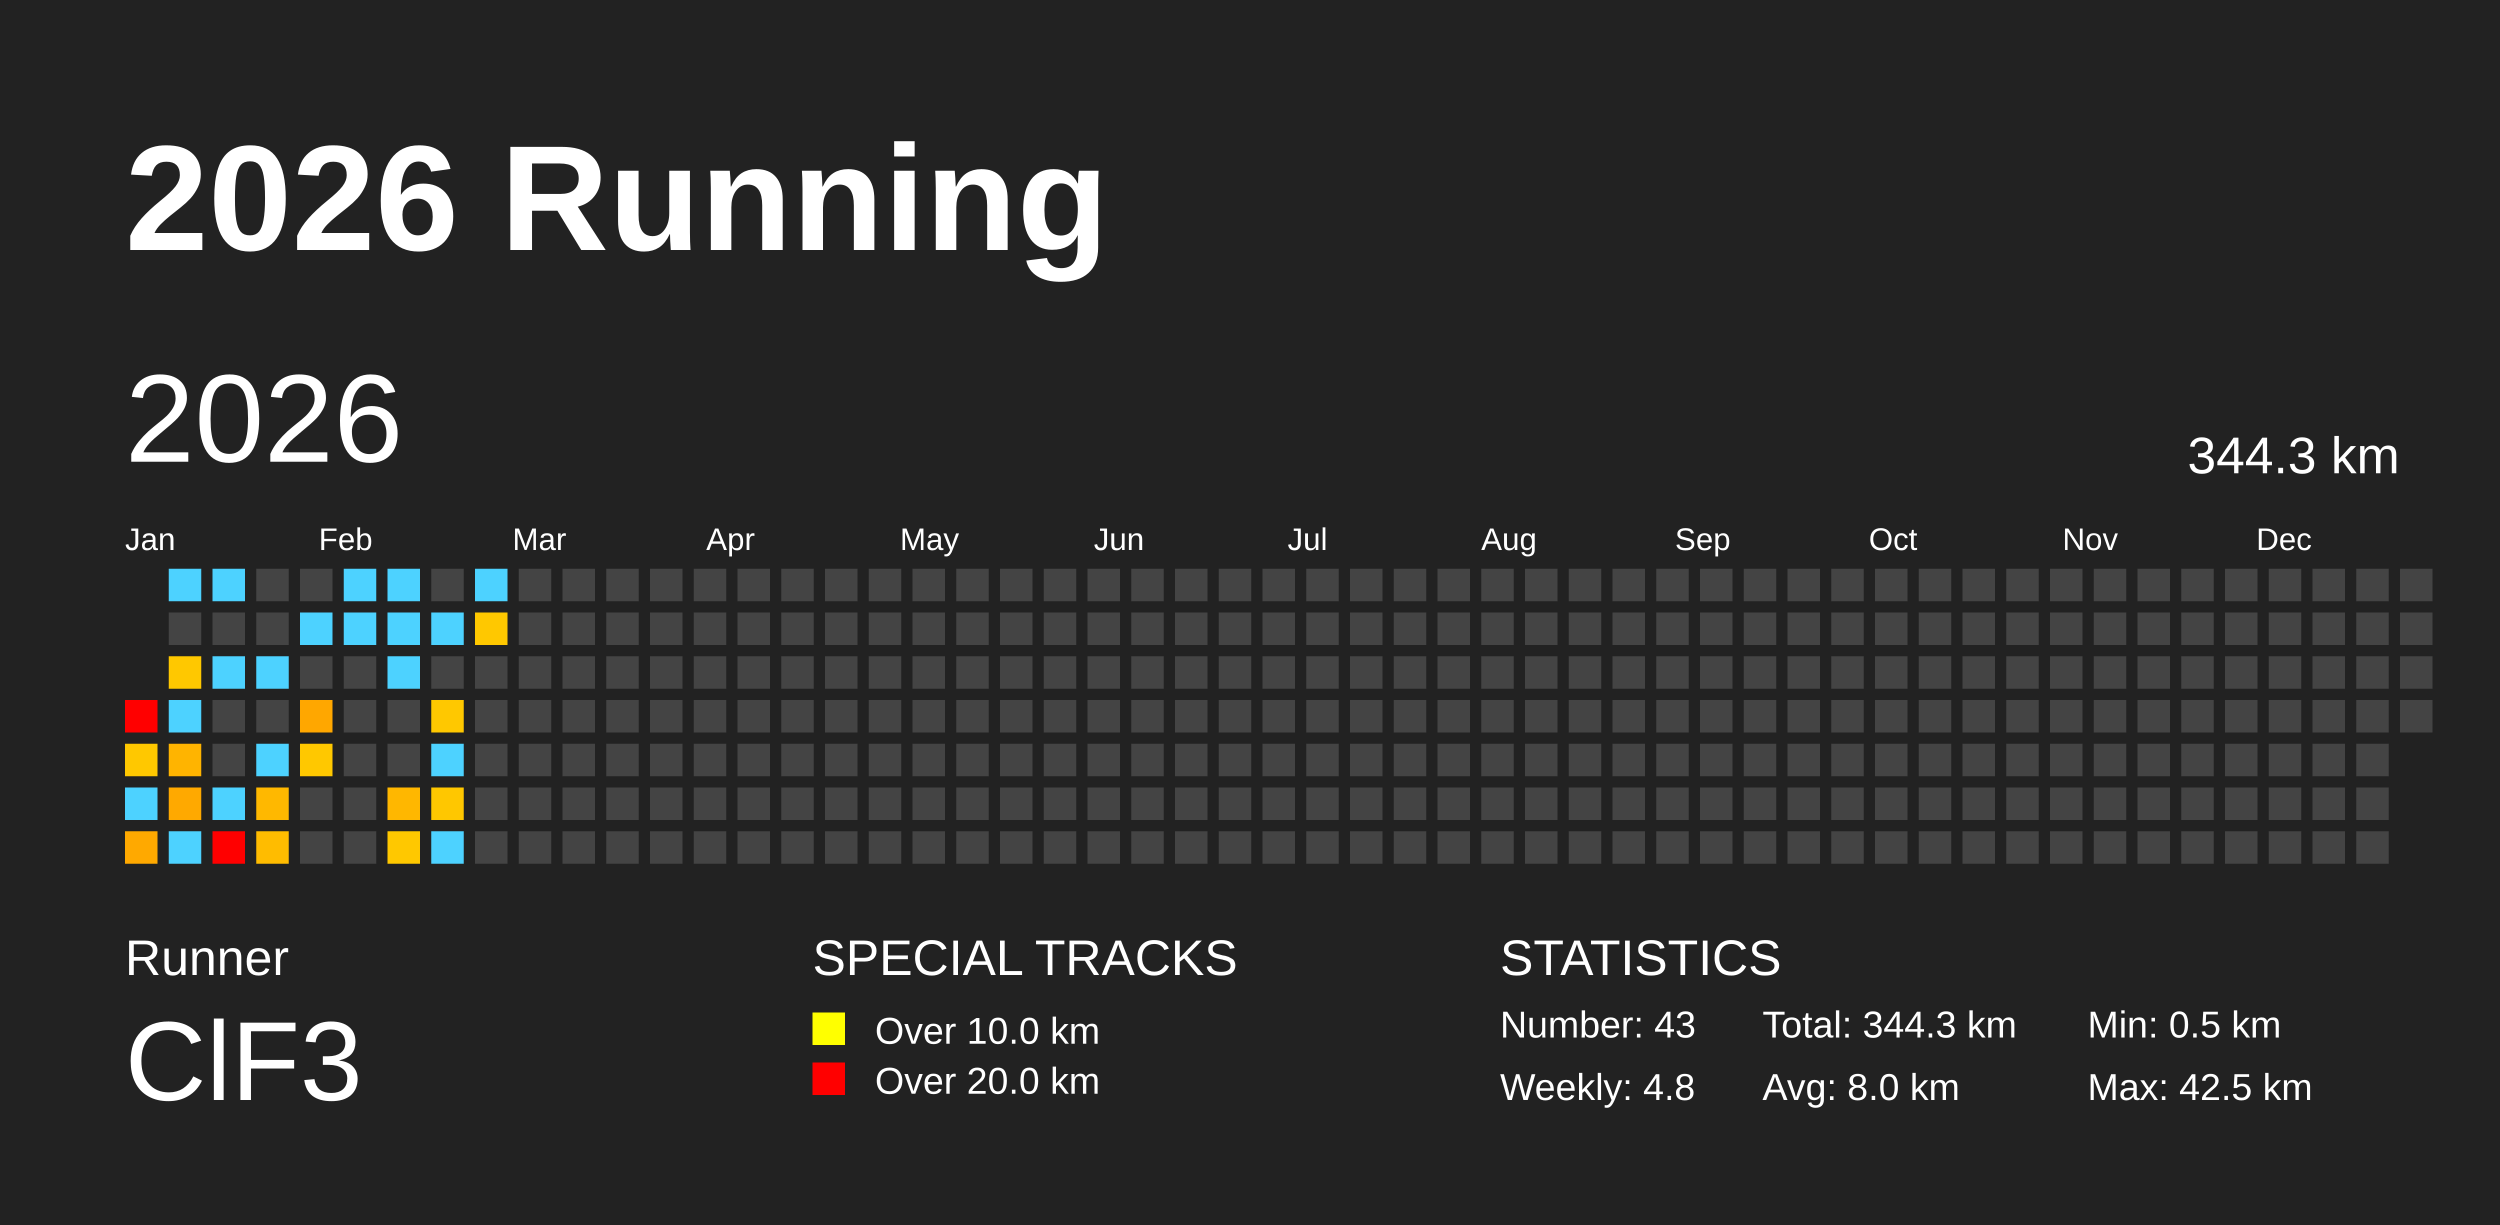
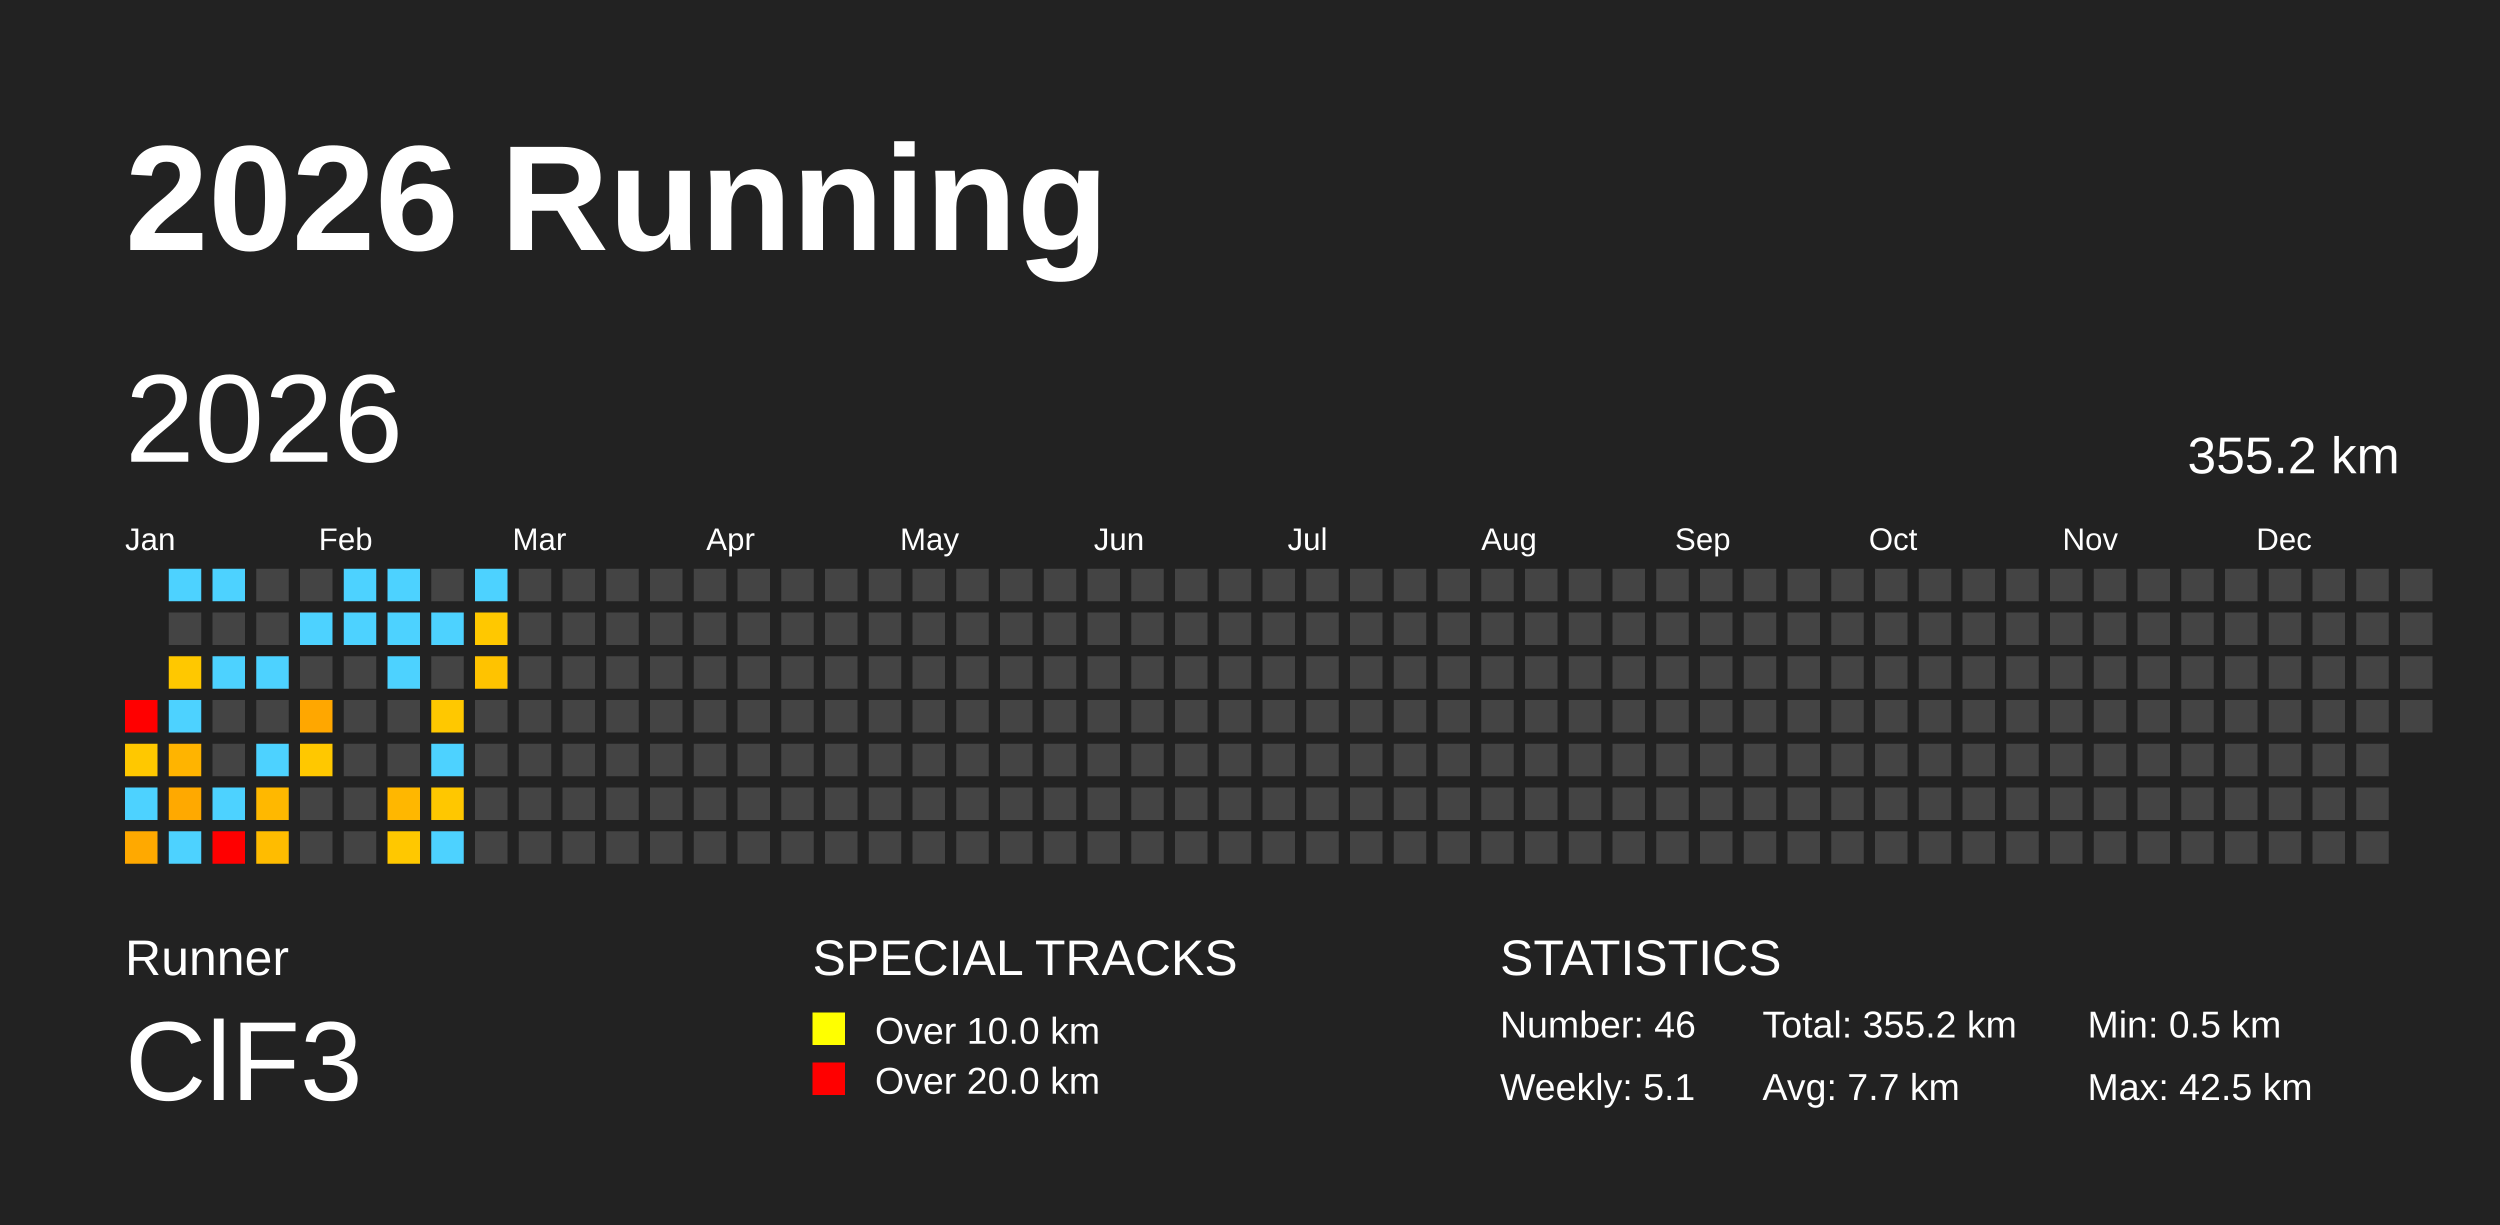
<svg xmlns="http://www.w3.org/2000/svg" baseProfile="full" height="98mm" version="1.1" viewBox="0,0,200,98" width="200mm">
  <defs />
  <rect fill="#222222" height="98" width="200" x="0" y="0" />
  <text fill="#FFFFFF" style="font-size:12px; font-family:Arial; font-weight:bold;" x="10" y="20">2026 Running</text>
  <text fill="#FFFFFF" style="font-size:4px; font-family:Arial" x="10" y="78">Runner</text>
  <text fill="#FFFFFF" style="font-size:9px; font-family:Arial" x="10" y="88">ClF3</text>
  <text fill="#FFFFFF" style="font-size:4px; font-family:Arial" x="65" y="78">SPECIAL TRACKS</text>
  <rect fill="yellow" height="2.6" width="2.6" x="65" y="81" />
  <text fill="#FFFFFF" style="font-size:3px; font-family:Arial" x="70" y="83.5">Over 10.0 km</text>
  <rect fill="red" height="2.6" width="2.6" x="65" y="85" />
  <text fill="#FFFFFF" style="font-size:3px; font-family:Arial" x="70" y="87.5">Over 20.0 km</text>
  <text fill="#FFFFFF" style="font-size:4px; font-family:Arial" x="120" y="78">STATISTICS</text>
-   <text fill="#FFFFFF" style="font-size:3px; font-family:Arial" x="120" y="83">Number: 43</text>
-   <text fill="#FFFFFF" style="font-size:3px; font-family:Arial" x="120" y="88">Weekly: 4.8</text>
-   <text fill="#FFFFFF" style="font-size:3px; font-family:Arial" x="141" y="83">Total: 344.3 km</text>
-   <text fill="#FFFFFF" style="font-size:3px; font-family:Arial" x="141" y="88">Avg: 8.0 km</text>
+   <text fill="#FFFFFF" style="font-size:3px; font-family:Arial" x="120" y="83">Number: 46</text>
+   <text fill="#FFFFFF" style="font-size:3px; font-family:Arial" x="120" y="88">Weekly: 5.1</text>
+   <text fill="#FFFFFF" style="font-size:3px; font-family:Arial" x="141" y="83">Total: 355.2 km</text>
+   <text fill="#FFFFFF" style="font-size:3px; font-family:Arial" x="141" y="88">Avg: 7.7 km</text>
  <text fill="#FFFFFF" style="font-size:3px; font-family:Arial" x="167" y="83">Min: 0.5 km</text>
  <text fill="#FFFFFF" style="font-size:3px; font-family:Arial" x="167" y="88">Max: 42.5 km</text>
  <text dominant-baseline="hanging" fill="#FFFFFF" style="font-size:10.0px; font-family:Arial;" x="10" y="30">2026</text>
-   <text dominant-baseline="hanging" fill="#FFFFFF" style="font-size:4.125px; font-family:Arial;" x="175" y="35">344.3 km</text>
+   <text dominant-baseline="hanging" fill="#FFFFFF" style="font-size:4.125px; font-family:Arial;" x="175" y="35">355.2 km</text>
  <text fill="#FFFFFF" style="font-size:2.5px; font-family:Arial" x="10.0" y="44">Jan</text>
  <text fill="#FFFFFF" style="font-size:2.5px; font-family:Arial" x="25.5" y="44">Feb</text>
  <text fill="#FFFFFF" style="font-size:2.5px; font-family:Arial" x="41.0" y="44">Mar</text>
  <text fill="#FFFFFF" style="font-size:2.5px; font-family:Arial" x="56.5" y="44">Apr</text>
  <text fill="#FFFFFF" style="font-size:2.5px; font-family:Arial" x="72.0" y="44">May</text>
  <text fill="#FFFFFF" style="font-size:2.5px; font-family:Arial" x="87.5" y="44">Jun</text>
  <text fill="#FFFFFF" style="font-size:2.5px; font-family:Arial" x="103.0" y="44">Jul</text>
  <text fill="#FFFFFF" style="font-size:2.5px; font-family:Arial" x="118.5" y="44">Aug</text>
  <text fill="#FFFFFF" style="font-size:2.5px; font-family:Arial" x="134.0" y="44">Sep</text>
  <text fill="#FFFFFF" style="font-size:2.5px; font-family:Arial" x="149.5" y="44">Oct</text>
  <text fill="#FFFFFF" style="font-size:2.5px; font-family:Arial" x="165.0" y="44">Nov</text>
  <text fill="#FFFFFF" style="font-size:2.5px; font-family:Arial" x="180.5" y="44">Dec</text>
  <rect fill="red" height="2.6" width="2.6" x="10.0" y="56.0" />
  <rect fill="#ffc800" height="2.6" width="2.6" x="10.0" y="59.5" />
  <rect fill="#4dd2ff" height="2.6" width="2.6" x="10.0" y="63.0" />
  <rect fill="#ffa900" height="2.6" width="2.6" x="10.0" y="66.5" />
  <rect fill="#4dd2ff" height="2.6" width="2.6" x="13.5" y="45.5" />
  <rect fill="#444444" height="2.6" width="2.6" x="13.5" y="49.0" />
  <rect fill="#ffc800" height="2.6" width="2.6" x="13.5" y="52.5" />
  <rect fill="#4dd2ff" height="2.6" width="2.6" x="13.5" y="56.0" />
  <rect fill="#ffb400" height="2.6" width="2.6" x="13.5" y="59.5" />
  <rect fill="#ffa900" height="2.6" width="2.6" x="13.5" y="63.0" />
  <rect fill="#4dd2ff" height="2.6" width="2.6" x="13.5" y="66.5" />
  <rect fill="#4dd2ff" height="2.6" width="2.6" x="17.0" y="45.5" />
  <rect fill="#444444" height="2.6" width="2.6" x="17.0" y="49.0" />
  <rect fill="#4dd2ff" height="2.6" width="2.6" x="17.0" y="52.5" />
  <rect fill="#444444" height="2.6" width="2.6" x="17.0" y="56.0" />
  <rect fill="#444444" height="2.6" width="2.6" x="17.0" y="59.5" />
  <rect fill="#4dd2ff" height="2.6" width="2.6" x="17.0" y="63.0" />
  <rect fill="red" height="2.6" width="2.6" x="17.0" y="66.5" />
  <rect fill="#444444" height="2.6" width="2.6" x="20.5" y="45.5" />
  <rect fill="#444444" height="2.6" width="2.6" x="20.5" y="49.0" />
  <rect fill="#4dd2ff" height="2.6" width="2.6" x="20.5" y="52.5" />
  <rect fill="#444444" height="2.6" width="2.6" x="20.5" y="56.0" />
  <rect fill="#4dd2ff" height="2.6" width="2.6" x="20.5" y="59.5" />
  <rect fill="#ffb800" height="2.6" width="2.6" x="20.5" y="63.0" />
  <rect fill="#ffbc00" height="2.6" width="2.6" x="20.5" y="66.5" />
  <rect fill="#444444" height="2.6" width="2.6" x="24.0" y="45.5" />
  <rect fill="#4dd2ff" height="2.6" width="2.6" x="24.0" y="49.0" />
  <rect fill="#444444" height="2.6" width="2.6" x="24.0" y="52.5" />
  <rect fill="#ffa700" height="2.6" width="2.6" x="24.0" y="56.0" />
  <rect fill="#ffc800" height="2.6" width="2.6" x="24.0" y="59.5" />
  <rect fill="#444444" height="2.6" width="2.6" x="24.0" y="63.0" />
  <rect fill="#444444" height="2.6" width="2.6" x="24.0" y="66.5" />
  <rect fill="#4dd2ff" height="2.6" width="2.6" x="27.5" y="45.5" />
  <rect fill="#4dd2ff" height="2.6" width="2.6" x="27.5" y="49.0" />
  <rect fill="#444444" height="2.6" width="2.6" x="27.5" y="52.5" />
  <rect fill="#444444" height="2.6" width="2.6" x="27.5" y="56.0" />
  <rect fill="#444444" height="2.6" width="2.6" x="27.5" y="59.5" />
  <rect fill="#444444" height="2.6" width="2.6" x="27.5" y="63.0" />
  <rect fill="#444444" height="2.6" width="2.6" x="27.5" y="66.5" />
  <rect fill="#4dd2ff" height="2.6" width="2.6" x="31.0" y="45.5" />
  <rect fill="#4dd2ff" height="2.6" width="2.6" x="31.0" y="49.0" />
  <rect fill="#4dd2ff" height="2.6" width="2.6" x="31.0" y="52.5" />
  <rect fill="#444444" height="2.6" width="2.6" x="31.0" y="56.0" />
  <rect fill="#444444" height="2.6" width="2.6" x="31.0" y="59.5" />
  <rect fill="#ffb700" height="2.6" width="2.6" x="31.0" y="63.0" />
  <rect fill="#ffc800" height="2.6" width="2.6" x="31.0" y="66.5" />
  <rect fill="#444444" height="2.6" width="2.6" x="34.5" y="45.5" />
  <rect fill="#4dd2ff" height="2.6" width="2.6" x="34.5" y="49.0" />
  <rect fill="#444444" height="2.6" width="2.6" x="34.5" y="52.5" />
  <rect fill="#ffc800" height="2.6" width="2.6" x="34.5" y="56.0" />
  <rect fill="#4dd2ff" height="2.6" width="2.6" x="34.5" y="59.5" />
  <rect fill="#ffc700" height="2.6" width="2.6" x="34.5" y="63.0" />
  <rect fill="#4dd2ff" height="2.6" width="2.6" x="34.5" y="66.5" />
  <rect fill="#4dd2ff" height="2.6" width="2.6" x="38.0" y="45.5" />
  <rect fill="#ffc800" height="2.6" width="2.6" x="38.0" y="49.0" />
-   <rect fill="#444444" height="2.6" width="2.6" x="38.0" y="52.5" />
+   <rect fill="#ffc300" height="2.6" width="2.6" x="38.0" y="52.5" />
  <rect fill="#444444" height="2.6" width="2.6" x="38.0" y="56.0" />
  <rect fill="#444444" height="2.6" width="2.6" x="38.0" y="59.5" />
  <rect fill="#444444" height="2.6" width="2.6" x="38.0" y="63.0" />
  <rect fill="#444444" height="2.6" width="2.6" x="38.0" y="66.5" />
  <rect fill="#444444" height="2.6" width="2.6" x="41.5" y="45.5" />
  <rect fill="#444444" height="2.6" width="2.6" x="41.5" y="49.0" />
  <rect fill="#444444" height="2.6" width="2.6" x="41.5" y="52.5" />
  <rect fill="#444444" height="2.6" width="2.6" x="41.5" y="56.0" />
  <rect fill="#444444" height="2.6" width="2.6" x="41.5" y="59.5" />
  <rect fill="#444444" height="2.6" width="2.6" x="41.5" y="63.0" />
  <rect fill="#444444" height="2.6" width="2.6" x="41.5" y="66.5" />
  <rect fill="#444444" height="2.6" width="2.6" x="45.0" y="45.5" />
  <rect fill="#444444" height="2.6" width="2.6" x="45.0" y="49.0" />
  <rect fill="#444444" height="2.6" width="2.6" x="45.0" y="52.5" />
  <rect fill="#444444" height="2.6" width="2.6" x="45.0" y="56.0" />
  <rect fill="#444444" height="2.6" width="2.6" x="45.0" y="59.5" />
  <rect fill="#444444" height="2.6" width="2.6" x="45.0" y="63.0" />
  <rect fill="#444444" height="2.6" width="2.6" x="45.0" y="66.5" />
  <rect fill="#444444" height="2.6" width="2.6" x="48.5" y="45.5" />
  <rect fill="#444444" height="2.6" width="2.6" x="48.5" y="49.0" />
  <rect fill="#444444" height="2.6" width="2.6" x="48.5" y="52.5" />
  <rect fill="#444444" height="2.6" width="2.6" x="48.5" y="56.0" />
  <rect fill="#444444" height="2.6" width="2.6" x="48.5" y="59.5" />
  <rect fill="#444444" height="2.6" width="2.6" x="48.5" y="63.0" />
  <rect fill="#444444" height="2.6" width="2.6" x="48.5" y="66.5" />
  <rect fill="#444444" height="2.6" width="2.6" x="52.0" y="45.5" />
  <rect fill="#444444" height="2.6" width="2.6" x="52.0" y="49.0" />
  <rect fill="#444444" height="2.6" width="2.6" x="52.0" y="52.5" />
  <rect fill="#444444" height="2.6" width="2.6" x="52.0" y="56.0" />
  <rect fill="#444444" height="2.6" width="2.6" x="52.0" y="59.5" />
  <rect fill="#444444" height="2.6" width="2.6" x="52.0" y="63.0" />
  <rect fill="#444444" height="2.6" width="2.6" x="52.0" y="66.5" />
  <rect fill="#444444" height="2.6" width="2.6" x="55.5" y="45.5" />
  <rect fill="#444444" height="2.6" width="2.6" x="55.5" y="49.0" />
  <rect fill="#444444" height="2.6" width="2.6" x="55.5" y="52.5" />
  <rect fill="#444444" height="2.6" width="2.6" x="55.5" y="56.0" />
  <rect fill="#444444" height="2.6" width="2.6" x="55.5" y="59.5" />
  <rect fill="#444444" height="2.6" width="2.6" x="55.5" y="63.0" />
  <rect fill="#444444" height="2.6" width="2.6" x="55.5" y="66.5" />
  <rect fill="#444444" height="2.6" width="2.6" x="59.0" y="45.5" />
  <rect fill="#444444" height="2.6" width="2.6" x="59.0" y="49.0" />
  <rect fill="#444444" height="2.6" width="2.6" x="59.0" y="52.5" />
  <rect fill="#444444" height="2.6" width="2.6" x="59.0" y="56.0" />
  <rect fill="#444444" height="2.6" width="2.6" x="59.0" y="59.5" />
  <rect fill="#444444" height="2.6" width="2.6" x="59.0" y="63.0" />
  <rect fill="#444444" height="2.6" width="2.6" x="59.0" y="66.5" />
  <rect fill="#444444" height="2.6" width="2.6" x="62.5" y="45.5" />
  <rect fill="#444444" height="2.6" width="2.6" x="62.5" y="49.0" />
  <rect fill="#444444" height="2.6" width="2.6" x="62.5" y="52.5" />
  <rect fill="#444444" height="2.6" width="2.6" x="62.5" y="56.0" />
  <rect fill="#444444" height="2.6" width="2.6" x="62.5" y="59.5" />
  <rect fill="#444444" height="2.6" width="2.6" x="62.5" y="63.0" />
  <rect fill="#444444" height="2.6" width="2.6" x="62.5" y="66.5" />
  <rect fill="#444444" height="2.6" width="2.6" x="66.0" y="45.5" />
  <rect fill="#444444" height="2.6" width="2.6" x="66.0" y="49.0" />
  <rect fill="#444444" height="2.6" width="2.6" x="66.0" y="52.5" />
  <rect fill="#444444" height="2.6" width="2.6" x="66.0" y="56.0" />
  <rect fill="#444444" height="2.6" width="2.6" x="66.0" y="59.5" />
  <rect fill="#444444" height="2.6" width="2.6" x="66.0" y="63.0" />
  <rect fill="#444444" height="2.6" width="2.6" x="66.0" y="66.5" />
  <rect fill="#444444" height="2.6" width="2.6" x="69.5" y="45.5" />
  <rect fill="#444444" height="2.6" width="2.6" x="69.5" y="49.0" />
  <rect fill="#444444" height="2.6" width="2.6" x="69.5" y="52.5" />
  <rect fill="#444444" height="2.6" width="2.6" x="69.5" y="56.0" />
  <rect fill="#444444" height="2.6" width="2.6" x="69.5" y="59.5" />
  <rect fill="#444444" height="2.6" width="2.6" x="69.5" y="63.0" />
  <rect fill="#444444" height="2.6" width="2.6" x="69.5" y="66.5" />
  <rect fill="#444444" height="2.6" width="2.6" x="73.0" y="45.5" />
  <rect fill="#444444" height="2.6" width="2.6" x="73.0" y="49.0" />
  <rect fill="#444444" height="2.6" width="2.6" x="73.0" y="52.5" />
  <rect fill="#444444" height="2.6" width="2.6" x="73.0" y="56.0" />
  <rect fill="#444444" height="2.6" width="2.6" x="73.0" y="59.5" />
  <rect fill="#444444" height="2.6" width="2.6" x="73.0" y="63.0" />
  <rect fill="#444444" height="2.6" width="2.6" x="73.0" y="66.5" />
  <rect fill="#444444" height="2.6" width="2.6" x="76.5" y="45.5" />
  <rect fill="#444444" height="2.6" width="2.6" x="76.5" y="49.0" />
  <rect fill="#444444" height="2.6" width="2.6" x="76.5" y="52.5" />
  <rect fill="#444444" height="2.6" width="2.6" x="76.5" y="56.0" />
  <rect fill="#444444" height="2.6" width="2.6" x="76.5" y="59.5" />
  <rect fill="#444444" height="2.6" width="2.6" x="76.5" y="63.0" />
  <rect fill="#444444" height="2.6" width="2.6" x="76.5" y="66.5" />
  <rect fill="#444444" height="2.6" width="2.6" x="80.0" y="45.5" />
  <rect fill="#444444" height="2.6" width="2.6" x="80.0" y="49.0" />
  <rect fill="#444444" height="2.6" width="2.6" x="80.0" y="52.5" />
  <rect fill="#444444" height="2.6" width="2.6" x="80.0" y="56.0" />
  <rect fill="#444444" height="2.6" width="2.6" x="80.0" y="59.5" />
  <rect fill="#444444" height="2.6" width="2.6" x="80.0" y="63.0" />
  <rect fill="#444444" height="2.6" width="2.6" x="80.0" y="66.5" />
  <rect fill="#444444" height="2.6" width="2.6" x="83.5" y="45.5" />
  <rect fill="#444444" height="2.6" width="2.6" x="83.5" y="49.0" />
  <rect fill="#444444" height="2.6" width="2.6" x="83.5" y="52.5" />
  <rect fill="#444444" height="2.6" width="2.6" x="83.5" y="56.0" />
  <rect fill="#444444" height="2.6" width="2.6" x="83.5" y="59.5" />
  <rect fill="#444444" height="2.6" width="2.6" x="83.5" y="63.0" />
  <rect fill="#444444" height="2.6" width="2.6" x="83.5" y="66.5" />
  <rect fill="#444444" height="2.6" width="2.6" x="87.0" y="45.5" />
  <rect fill="#444444" height="2.6" width="2.6" x="87.0" y="49.0" />
  <rect fill="#444444" height="2.6" width="2.6" x="87.0" y="52.5" />
  <rect fill="#444444" height="2.6" width="2.6" x="87.0" y="56.0" />
  <rect fill="#444444" height="2.6" width="2.6" x="87.0" y="59.5" />
  <rect fill="#444444" height="2.6" width="2.6" x="87.0" y="63.0" />
  <rect fill="#444444" height="2.6" width="2.6" x="87.0" y="66.5" />
  <rect fill="#444444" height="2.6" width="2.6" x="90.5" y="45.5" />
  <rect fill="#444444" height="2.6" width="2.6" x="90.5" y="49.0" />
  <rect fill="#444444" height="2.6" width="2.6" x="90.5" y="52.5" />
  <rect fill="#444444" height="2.6" width="2.6" x="90.5" y="56.0" />
  <rect fill="#444444" height="2.6" width="2.6" x="90.5" y="59.5" />
  <rect fill="#444444" height="2.6" width="2.6" x="90.5" y="63.0" />
  <rect fill="#444444" height="2.6" width="2.6" x="90.5" y="66.5" />
  <rect fill="#444444" height="2.6" width="2.6" x="94.0" y="45.5" />
  <rect fill="#444444" height="2.6" width="2.6" x="94.0" y="49.0" />
  <rect fill="#444444" height="2.6" width="2.6" x="94.0" y="52.5" />
  <rect fill="#444444" height="2.6" width="2.6" x="94.0" y="56.0" />
  <rect fill="#444444" height="2.6" width="2.6" x="94.0" y="59.5" />
  <rect fill="#444444" height="2.6" width="2.6" x="94.0" y="63.0" />
  <rect fill="#444444" height="2.6" width="2.6" x="94.0" y="66.5" />
  <rect fill="#444444" height="2.6" width="2.6" x="97.5" y="45.5" />
  <rect fill="#444444" height="2.6" width="2.6" x="97.5" y="49.0" />
  <rect fill="#444444" height="2.6" width="2.6" x="97.5" y="52.5" />
  <rect fill="#444444" height="2.6" width="2.6" x="97.5" y="56.0" />
  <rect fill="#444444" height="2.6" width="2.6" x="97.5" y="59.5" />
  <rect fill="#444444" height="2.6" width="2.6" x="97.5" y="63.0" />
  <rect fill="#444444" height="2.6" width="2.6" x="97.5" y="66.5" />
  <rect fill="#444444" height="2.6" width="2.6" x="101.0" y="45.5" />
  <rect fill="#444444" height="2.6" width="2.6" x="101.0" y="49.0" />
  <rect fill="#444444" height="2.6" width="2.6" x="101.0" y="52.5" />
  <rect fill="#444444" height="2.6" width="2.6" x="101.0" y="56.0" />
  <rect fill="#444444" height="2.6" width="2.6" x="101.0" y="59.5" />
  <rect fill="#444444" height="2.6" width="2.6" x="101.0" y="63.0" />
  <rect fill="#444444" height="2.6" width="2.6" x="101.0" y="66.5" />
  <rect fill="#444444" height="2.6" width="2.6" x="104.5" y="45.5" />
  <rect fill="#444444" height="2.6" width="2.6" x="104.5" y="49.0" />
  <rect fill="#444444" height="2.6" width="2.6" x="104.5" y="52.5" />
  <rect fill="#444444" height="2.6" width="2.6" x="104.5" y="56.0" />
  <rect fill="#444444" height="2.6" width="2.6" x="104.5" y="59.5" />
  <rect fill="#444444" height="2.6" width="2.6" x="104.5" y="63.0" />
  <rect fill="#444444" height="2.6" width="2.6" x="104.5" y="66.5" />
  <rect fill="#444444" height="2.6" width="2.6" x="108.0" y="45.5" />
  <rect fill="#444444" height="2.6" width="2.6" x="108.0" y="49.0" />
  <rect fill="#444444" height="2.6" width="2.6" x="108.0" y="52.5" />
  <rect fill="#444444" height="2.6" width="2.6" x="108.0" y="56.0" />
  <rect fill="#444444" height="2.6" width="2.6" x="108.0" y="59.5" />
  <rect fill="#444444" height="2.6" width="2.6" x="108.0" y="63.0" />
  <rect fill="#444444" height="2.6" width="2.6" x="108.0" y="66.5" />
  <rect fill="#444444" height="2.6" width="2.6" x="111.5" y="45.5" />
  <rect fill="#444444" height="2.6" width="2.6" x="111.5" y="49.0" />
  <rect fill="#444444" height="2.6" width="2.6" x="111.5" y="52.5" />
  <rect fill="#444444" height="2.6" width="2.6" x="111.5" y="56.0" />
  <rect fill="#444444" height="2.6" width="2.6" x="111.5" y="59.5" />
  <rect fill="#444444" height="2.6" width="2.6" x="111.5" y="63.0" />
  <rect fill="#444444" height="2.6" width="2.6" x="111.5" y="66.5" />
  <rect fill="#444444" height="2.6" width="2.6" x="115.0" y="45.5" />
  <rect fill="#444444" height="2.6" width="2.6" x="115.0" y="49.0" />
  <rect fill="#444444" height="2.6" width="2.6" x="115.0" y="52.5" />
  <rect fill="#444444" height="2.6" width="2.6" x="115.0" y="56.0" />
  <rect fill="#444444" height="2.6" width="2.6" x="115.0" y="59.5" />
  <rect fill="#444444" height="2.6" width="2.6" x="115.0" y="63.0" />
  <rect fill="#444444" height="2.6" width="2.6" x="115.0" y="66.5" />
  <rect fill="#444444" height="2.6" width="2.6" x="118.5" y="45.5" />
  <rect fill="#444444" height="2.6" width="2.6" x="118.5" y="49.0" />
  <rect fill="#444444" height="2.6" width="2.6" x="118.5" y="52.5" />
  <rect fill="#444444" height="2.6" width="2.6" x="118.5" y="56.0" />
  <rect fill="#444444" height="2.6" width="2.6" x="118.5" y="59.5" />
  <rect fill="#444444" height="2.6" width="2.6" x="118.5" y="63.0" />
  <rect fill="#444444" height="2.6" width="2.6" x="118.5" y="66.5" />
  <rect fill="#444444" height="2.6" width="2.6" x="122.0" y="45.5" />
  <rect fill="#444444" height="2.6" width="2.6" x="122.0" y="49.0" />
  <rect fill="#444444" height="2.6" width="2.6" x="122.0" y="52.5" />
  <rect fill="#444444" height="2.6" width="2.6" x="122.0" y="56.0" />
  <rect fill="#444444" height="2.6" width="2.6" x="122.0" y="59.5" />
  <rect fill="#444444" height="2.6" width="2.6" x="122.0" y="63.0" />
  <rect fill="#444444" height="2.6" width="2.6" x="122.0" y="66.5" />
  <rect fill="#444444" height="2.6" width="2.6" x="125.5" y="45.5" />
  <rect fill="#444444" height="2.6" width="2.6" x="125.5" y="49.0" />
  <rect fill="#444444" height="2.6" width="2.6" x="125.5" y="52.5" />
  <rect fill="#444444" height="2.6" width="2.6" x="125.5" y="56.0" />
  <rect fill="#444444" height="2.6" width="2.6" x="125.5" y="59.5" />
  <rect fill="#444444" height="2.6" width="2.6" x="125.5" y="63.0" />
  <rect fill="#444444" height="2.6" width="2.6" x="125.5" y="66.5" />
  <rect fill="#444444" height="2.6" width="2.6" x="129.0" y="45.5" />
  <rect fill="#444444" height="2.6" width="2.6" x="129.0" y="49.0" />
  <rect fill="#444444" height="2.6" width="2.6" x="129.0" y="52.5" />
  <rect fill="#444444" height="2.6" width="2.6" x="129.0" y="56.0" />
  <rect fill="#444444" height="2.6" width="2.6" x="129.0" y="59.5" />
  <rect fill="#444444" height="2.6" width="2.6" x="129.0" y="63.0" />
  <rect fill="#444444" height="2.6" width="2.6" x="129.0" y="66.5" />
  <rect fill="#444444" height="2.6" width="2.6" x="132.5" y="45.5" />
  <rect fill="#444444" height="2.6" width="2.6" x="132.5" y="49.0" />
  <rect fill="#444444" height="2.6" width="2.6" x="132.5" y="52.5" />
  <rect fill="#444444" height="2.6" width="2.6" x="132.5" y="56.0" />
  <rect fill="#444444" height="2.6" width="2.6" x="132.5" y="59.5" />
  <rect fill="#444444" height="2.6" width="2.6" x="132.5" y="63.0" />
  <rect fill="#444444" height="2.6" width="2.6" x="132.5" y="66.5" />
  <rect fill="#444444" height="2.6" width="2.6" x="136.0" y="45.5" />
  <rect fill="#444444" height="2.6" width="2.6" x="136.0" y="49.0" />
  <rect fill="#444444" height="2.6" width="2.6" x="136.0" y="52.5" />
  <rect fill="#444444" height="2.6" width="2.6" x="136.0" y="56.0" />
  <rect fill="#444444" height="2.6" width="2.6" x="136.0" y="59.5" />
  <rect fill="#444444" height="2.6" width="2.6" x="136.0" y="63.0" />
  <rect fill="#444444" height="2.6" width="2.6" x="136.0" y="66.5" />
  <rect fill="#444444" height="2.6" width="2.6" x="139.5" y="45.5" />
  <rect fill="#444444" height="2.6" width="2.6" x="139.5" y="49.0" />
  <rect fill="#444444" height="2.6" width="2.6" x="139.5" y="52.5" />
  <rect fill="#444444" height="2.6" width="2.6" x="139.5" y="56.0" />
  <rect fill="#444444" height="2.6" width="2.6" x="139.5" y="59.5" />
  <rect fill="#444444" height="2.6" width="2.6" x="139.5" y="63.0" />
  <rect fill="#444444" height="2.6" width="2.6" x="139.5" y="66.5" />
  <rect fill="#444444" height="2.6" width="2.6" x="143.0" y="45.5" />
  <rect fill="#444444" height="2.6" width="2.6" x="143.0" y="49.0" />
  <rect fill="#444444" height="2.6" width="2.6" x="143.0" y="52.5" />
  <rect fill="#444444" height="2.6" width="2.6" x="143.0" y="56.0" />
  <rect fill="#444444" height="2.6" width="2.6" x="143.0" y="59.5" />
  <rect fill="#444444" height="2.6" width="2.6" x="143.0" y="63.0" />
  <rect fill="#444444" height="2.6" width="2.6" x="143.0" y="66.5" />
  <rect fill="#444444" height="2.6" width="2.6" x="146.5" y="45.5" />
  <rect fill="#444444" height="2.6" width="2.6" x="146.5" y="49.0" />
  <rect fill="#444444" height="2.6" width="2.6" x="146.5" y="52.5" />
  <rect fill="#444444" height="2.6" width="2.6" x="146.5" y="56.0" />
  <rect fill="#444444" height="2.6" width="2.6" x="146.5" y="59.5" />
  <rect fill="#444444" height="2.6" width="2.6" x="146.5" y="63.0" />
  <rect fill="#444444" height="2.6" width="2.6" x="146.5" y="66.5" />
  <rect fill="#444444" height="2.6" width="2.6" x="150.0" y="45.5" />
  <rect fill="#444444" height="2.6" width="2.6" x="150.0" y="49.0" />
  <rect fill="#444444" height="2.6" width="2.6" x="150.0" y="52.5" />
  <rect fill="#444444" height="2.6" width="2.6" x="150.0" y="56.0" />
  <rect fill="#444444" height="2.6" width="2.6" x="150.0" y="59.5" />
  <rect fill="#444444" height="2.6" width="2.6" x="150.0" y="63.0" />
  <rect fill="#444444" height="2.6" width="2.6" x="150.0" y="66.5" />
  <rect fill="#444444" height="2.6" width="2.6" x="153.5" y="45.5" />
  <rect fill="#444444" height="2.6" width="2.6" x="153.5" y="49.0" />
  <rect fill="#444444" height="2.6" width="2.6" x="153.5" y="52.5" />
  <rect fill="#444444" height="2.6" width="2.6" x="153.5" y="56.0" />
  <rect fill="#444444" height="2.6" width="2.6" x="153.5" y="59.5" />
  <rect fill="#444444" height="2.6" width="2.6" x="153.5" y="63.0" />
  <rect fill="#444444" height="2.6" width="2.6" x="153.5" y="66.5" />
  <rect fill="#444444" height="2.6" width="2.6" x="157.0" y="45.5" />
  <rect fill="#444444" height="2.6" width="2.6" x="157.0" y="49.0" />
  <rect fill="#444444" height="2.6" width="2.6" x="157.0" y="52.5" />
  <rect fill="#444444" height="2.6" width="2.6" x="157.0" y="56.0" />
  <rect fill="#444444" height="2.6" width="2.6" x="157.0" y="59.5" />
  <rect fill="#444444" height="2.6" width="2.6" x="157.0" y="63.0" />
  <rect fill="#444444" height="2.6" width="2.6" x="157.0" y="66.5" />
  <rect fill="#444444" height="2.6" width="2.6" x="160.5" y="45.5" />
  <rect fill="#444444" height="2.6" width="2.6" x="160.5" y="49.0" />
  <rect fill="#444444" height="2.6" width="2.6" x="160.5" y="52.5" />
  <rect fill="#444444" height="2.6" width="2.6" x="160.5" y="56.0" />
  <rect fill="#444444" height="2.6" width="2.6" x="160.5" y="59.5" />
  <rect fill="#444444" height="2.6" width="2.6" x="160.5" y="63.0" />
  <rect fill="#444444" height="2.6" width="2.6" x="160.5" y="66.5" />
  <rect fill="#444444" height="2.6" width="2.6" x="164.0" y="45.5" />
  <rect fill="#444444" height="2.6" width="2.6" x="164.0" y="49.0" />
  <rect fill="#444444" height="2.6" width="2.6" x="164.0" y="52.5" />
  <rect fill="#444444" height="2.6" width="2.6" x="164.0" y="56.0" />
  <rect fill="#444444" height="2.6" width="2.6" x="164.0" y="59.5" />
  <rect fill="#444444" height="2.6" width="2.6" x="164.0" y="63.0" />
  <rect fill="#444444" height="2.6" width="2.6" x="164.0" y="66.5" />
  <rect fill="#444444" height="2.6" width="2.6" x="167.5" y="45.5" />
  <rect fill="#444444" height="2.6" width="2.6" x="167.5" y="49.0" />
  <rect fill="#444444" height="2.6" width="2.6" x="167.5" y="52.5" />
  <rect fill="#444444" height="2.6" width="2.6" x="167.5" y="56.0" />
  <rect fill="#444444" height="2.6" width="2.6" x="167.5" y="59.5" />
  <rect fill="#444444" height="2.6" width="2.6" x="167.5" y="63.0" />
  <rect fill="#444444" height="2.6" width="2.6" x="167.5" y="66.5" />
  <rect fill="#444444" height="2.6" width="2.6" x="171.0" y="45.5" />
  <rect fill="#444444" height="2.6" width="2.6" x="171.0" y="49.0" />
  <rect fill="#444444" height="2.6" width="2.6" x="171.0" y="52.5" />
  <rect fill="#444444" height="2.6" width="2.6" x="171.0" y="56.0" />
  <rect fill="#444444" height="2.6" width="2.6" x="171.0" y="59.5" />
  <rect fill="#444444" height="2.6" width="2.6" x="171.0" y="63.0" />
  <rect fill="#444444" height="2.6" width="2.6" x="171.0" y="66.5" />
  <rect fill="#444444" height="2.6" width="2.6" x="174.5" y="45.5" />
  <rect fill="#444444" height="2.6" width="2.6" x="174.5" y="49.0" />
  <rect fill="#444444" height="2.6" width="2.6" x="174.5" y="52.5" />
  <rect fill="#444444" height="2.6" width="2.6" x="174.5" y="56.0" />
  <rect fill="#444444" height="2.6" width="2.6" x="174.5" y="59.5" />
  <rect fill="#444444" height="2.6" width="2.6" x="174.5" y="63.0" />
  <rect fill="#444444" height="2.6" width="2.6" x="174.5" y="66.5" />
  <rect fill="#444444" height="2.6" width="2.6" x="178.0" y="45.5" />
  <rect fill="#444444" height="2.6" width="2.6" x="178.0" y="49.0" />
  <rect fill="#444444" height="2.6" width="2.6" x="178.0" y="52.5" />
  <rect fill="#444444" height="2.6" width="2.6" x="178.0" y="56.0" />
  <rect fill="#444444" height="2.6" width="2.6" x="178.0" y="59.5" />
  <rect fill="#444444" height="2.6" width="2.6" x="178.0" y="63.0" />
  <rect fill="#444444" height="2.6" width="2.6" x="178.0" y="66.5" />
  <rect fill="#444444" height="2.6" width="2.6" x="181.5" y="45.5" />
  <rect fill="#444444" height="2.6" width="2.6" x="181.5" y="49.0" />
  <rect fill="#444444" height="2.6" width="2.6" x="181.5" y="52.5" />
  <rect fill="#444444" height="2.6" width="2.6" x="181.5" y="56.0" />
  <rect fill="#444444" height="2.6" width="2.6" x="181.5" y="59.5" />
  <rect fill="#444444" height="2.6" width="2.6" x="181.5" y="63.0" />
  <rect fill="#444444" height="2.6" width="2.6" x="181.5" y="66.5" />
  <rect fill="#444444" height="2.6" width="2.6" x="185.0" y="45.5" />
  <rect fill="#444444" height="2.6" width="2.6" x="185.0" y="49.0" />
  <rect fill="#444444" height="2.6" width="2.6" x="185.0" y="52.5" />
  <rect fill="#444444" height="2.6" width="2.6" x="185.0" y="56.0" />
  <rect fill="#444444" height="2.6" width="2.6" x="185.0" y="59.5" />
  <rect fill="#444444" height="2.6" width="2.6" x="185.0" y="63.0" />
  <rect fill="#444444" height="2.6" width="2.6" x="185.0" y="66.5" />
  <rect fill="#444444" height="2.6" width="2.6" x="188.5" y="45.5" />
  <rect fill="#444444" height="2.6" width="2.6" x="188.5" y="49.0" />
  <rect fill="#444444" height="2.6" width="2.6" x="188.5" y="52.5" />
  <rect fill="#444444" height="2.6" width="2.6" x="188.5" y="56.0" />
  <rect fill="#444444" height="2.6" width="2.6" x="188.5" y="59.5" />
  <rect fill="#444444" height="2.6" width="2.6" x="188.5" y="63.0" />
  <rect fill="#444444" height="2.6" width="2.6" x="188.5" y="66.5" />
  <rect fill="#444444" height="2.6" width="2.6" x="192.0" y="45.5" />
  <rect fill="#444444" height="2.6" width="2.6" x="192.0" y="49.0" />
  <rect fill="#444444" height="2.6" width="2.6" x="192.0" y="52.5" />
  <rect fill="#444444" height="2.6" width="2.6" x="192.0" y="56.0" />
</svg>
